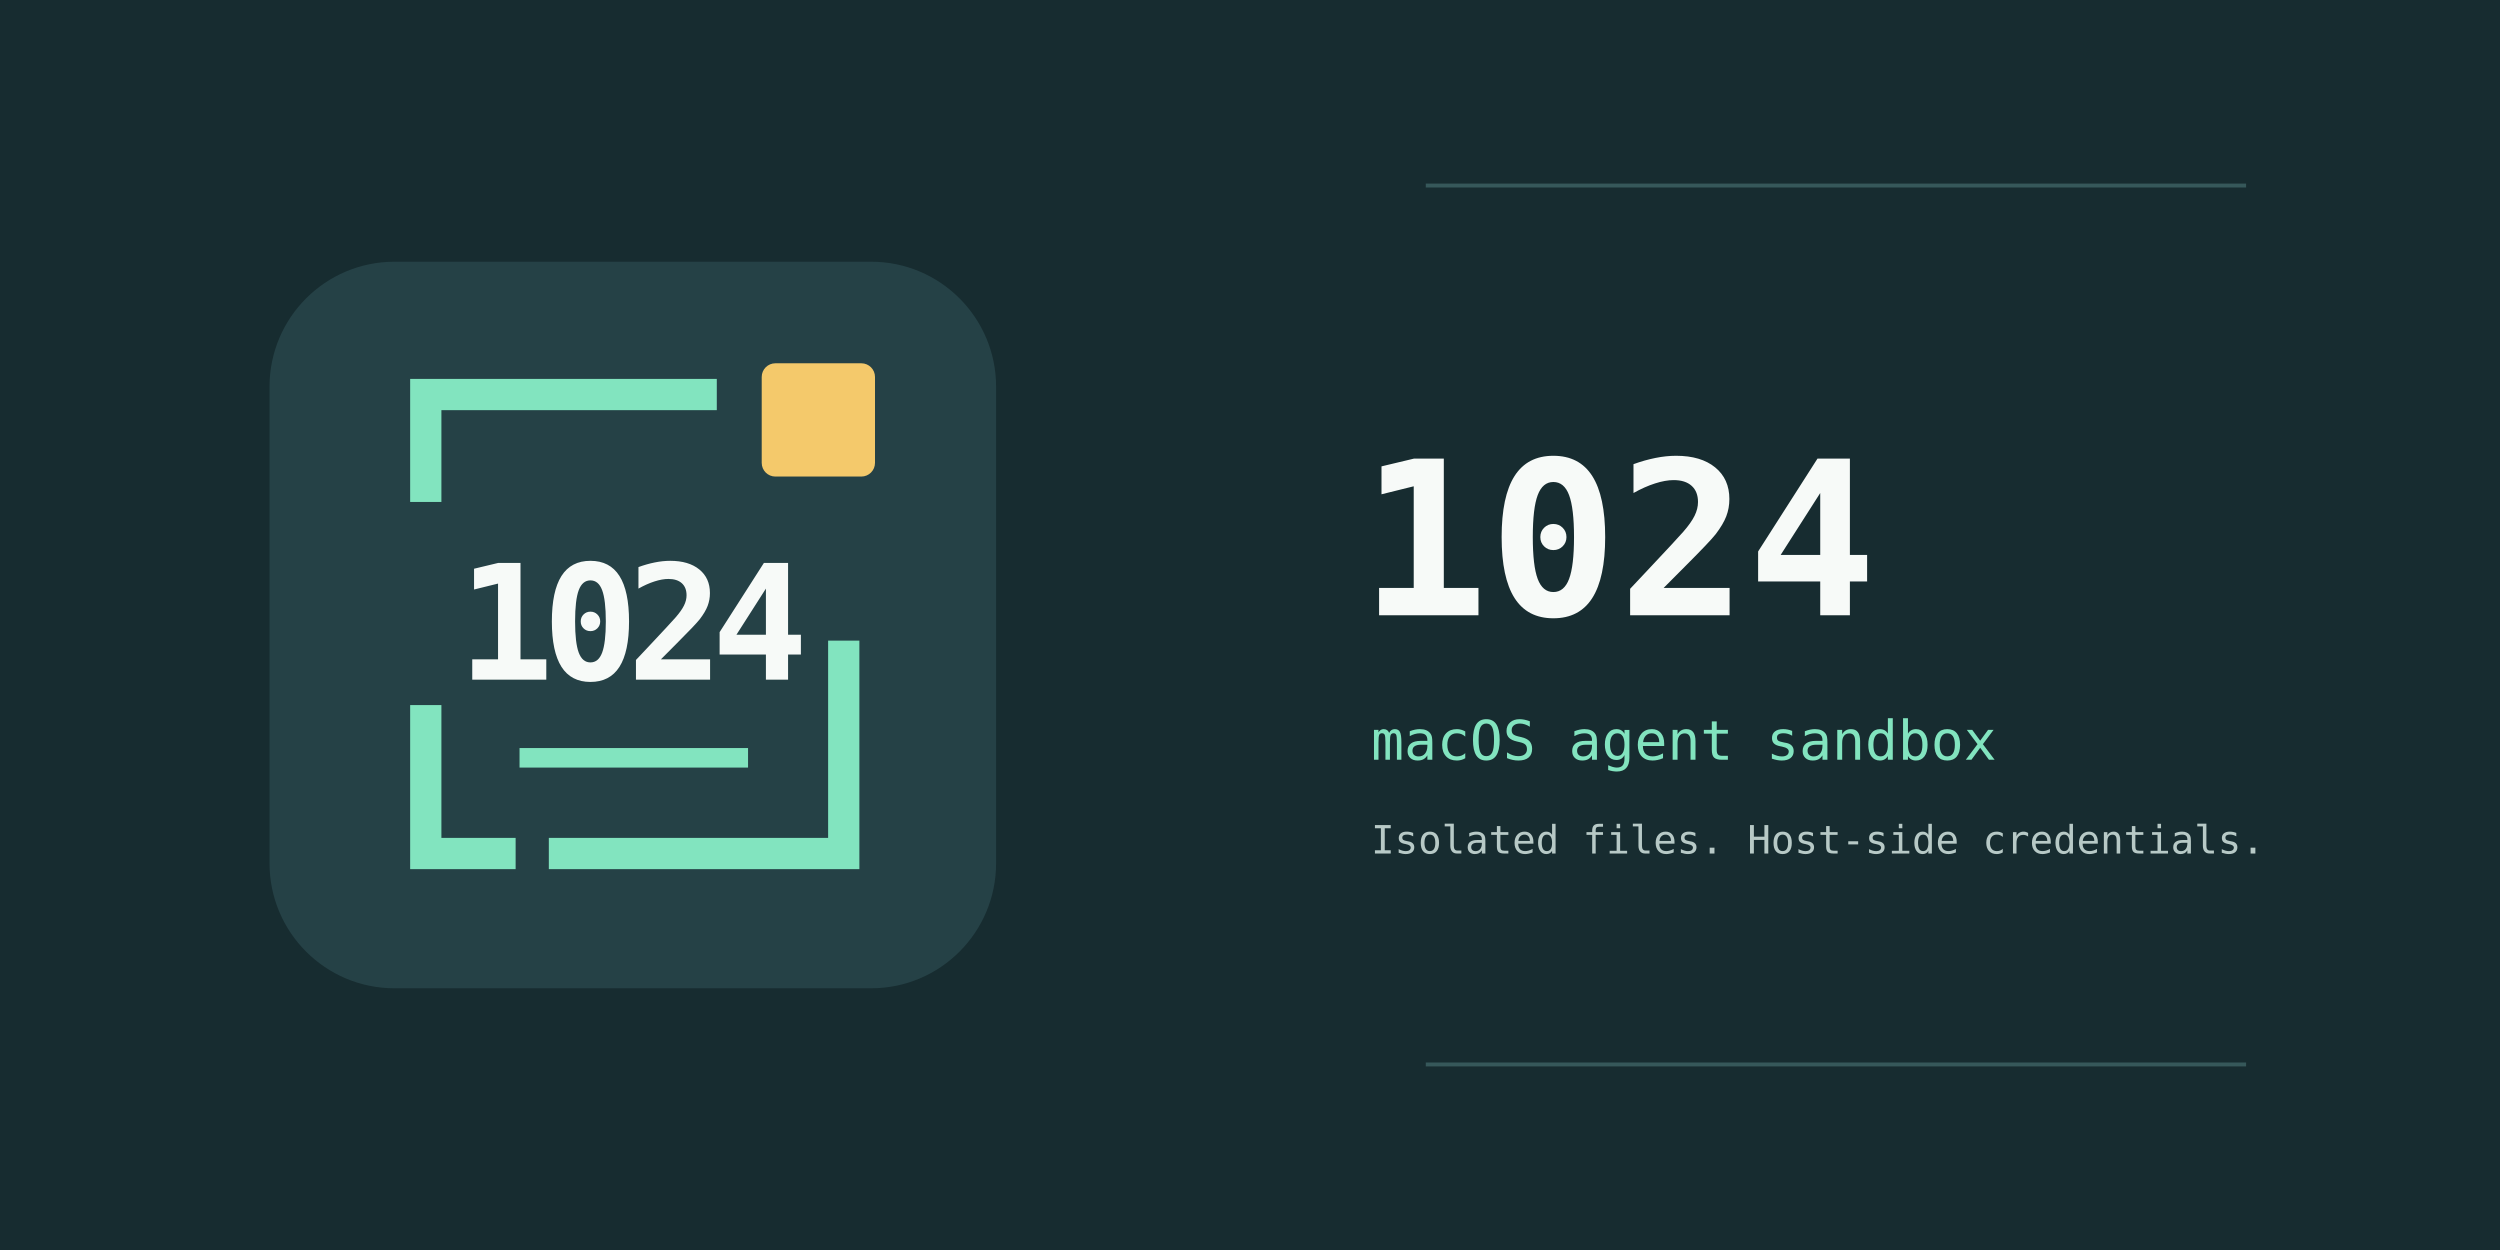
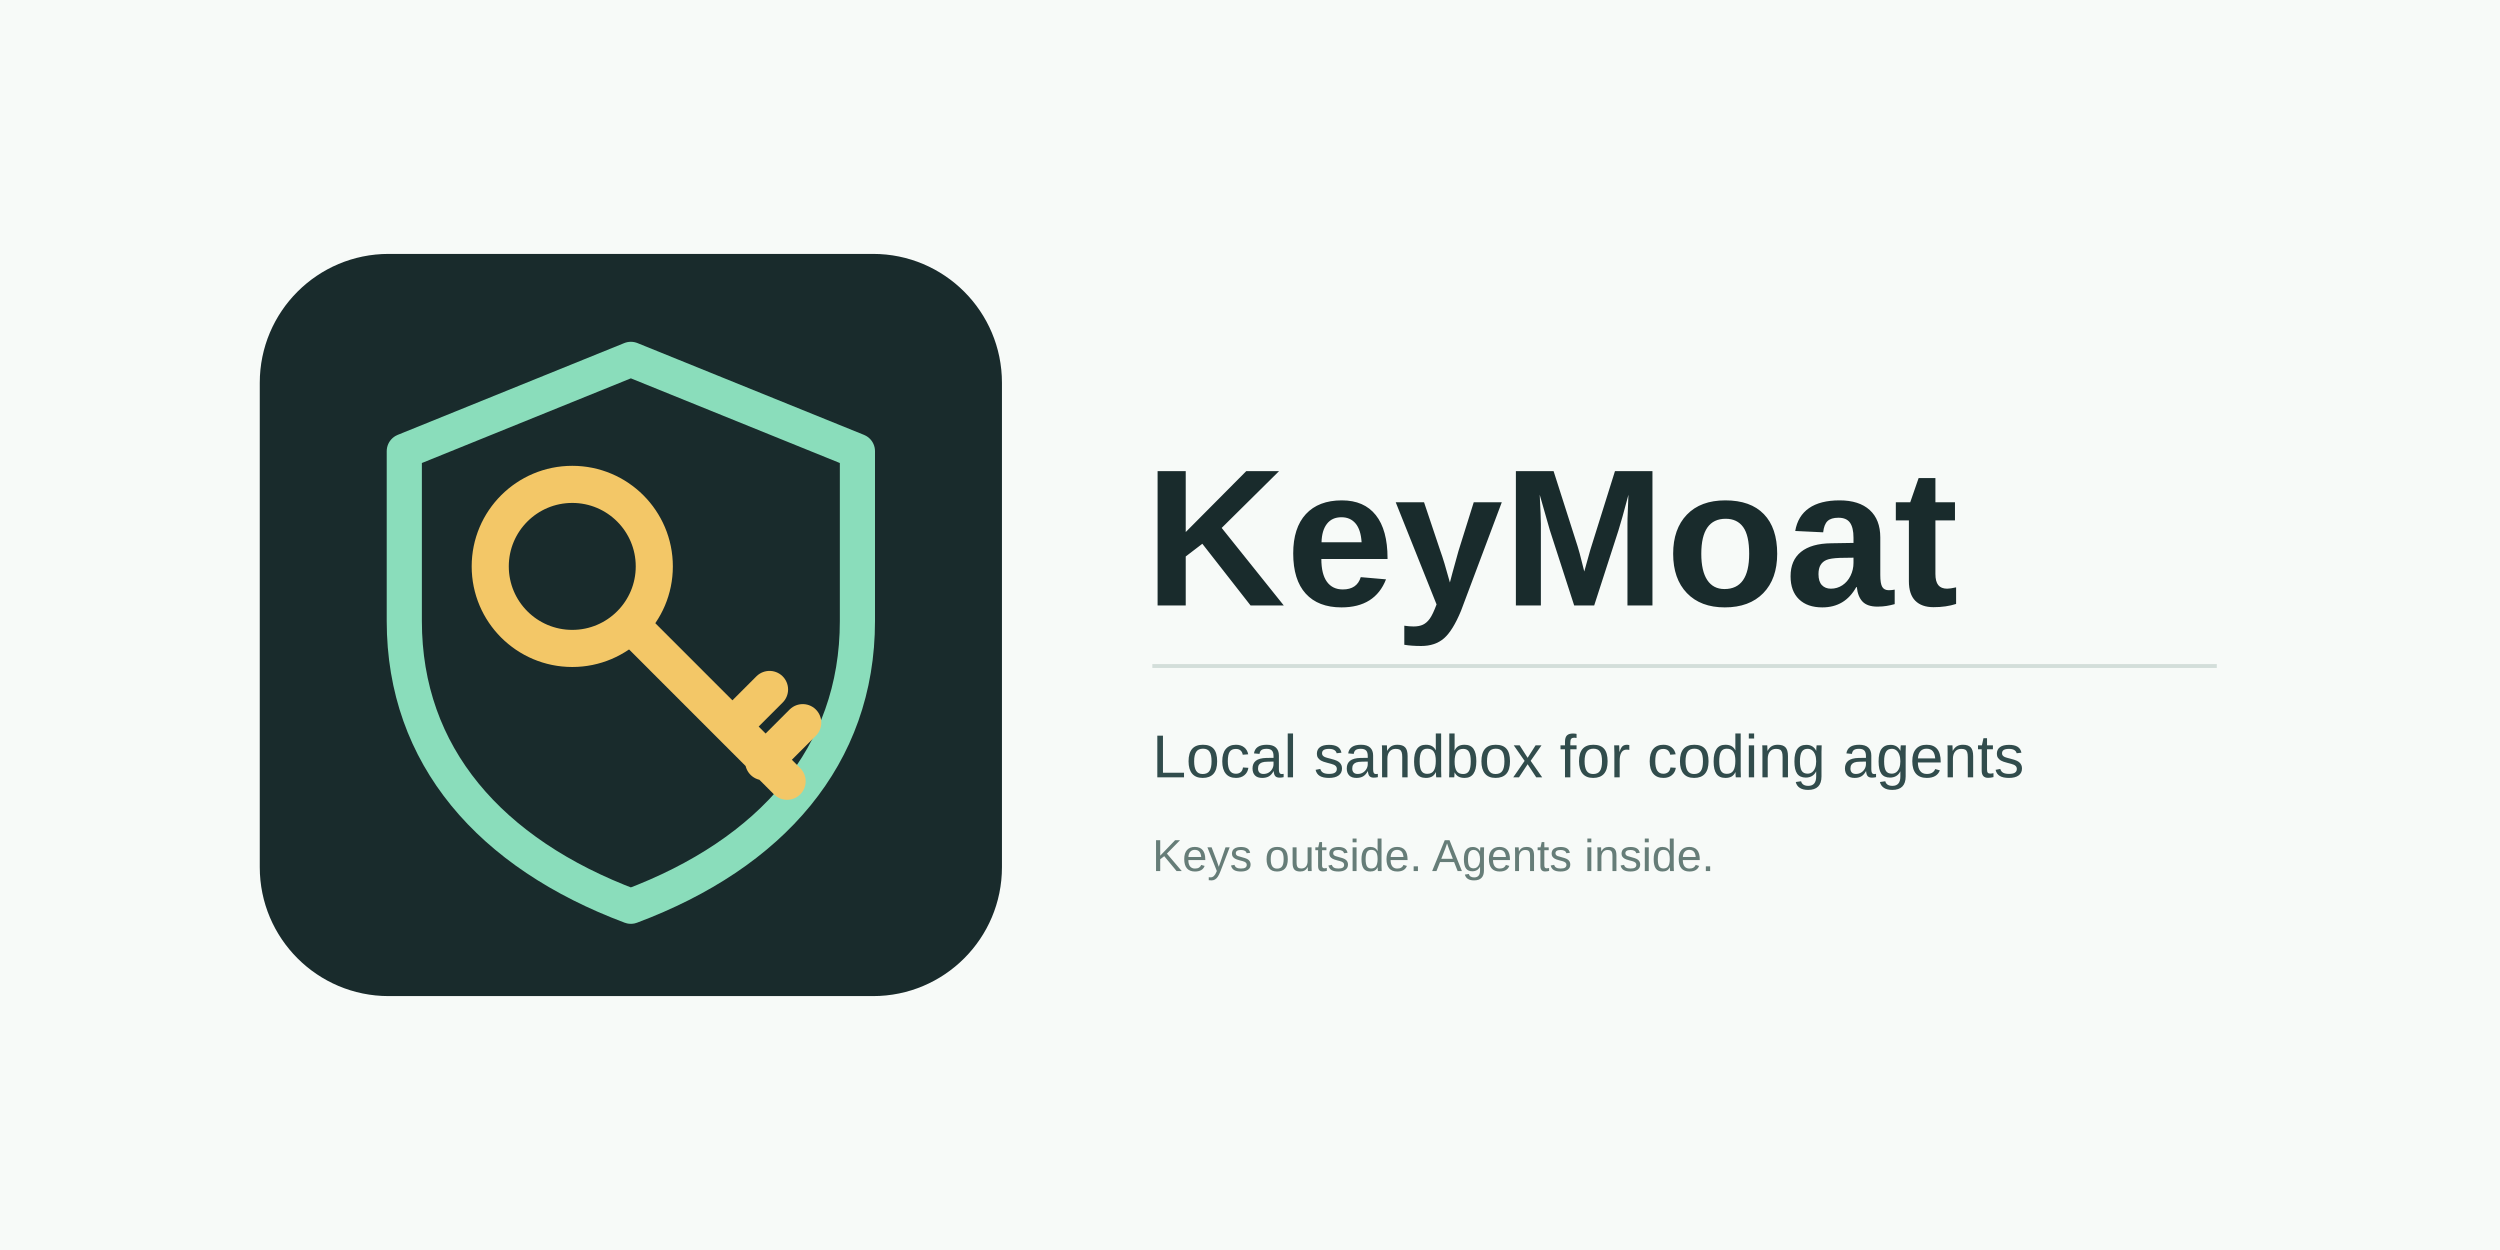
<svg xmlns="http://www.w3.org/2000/svg" viewBox="0 0 1280 640" role="img" aria-labelledby="title desc">
-   <rect width="1280" height="640" fill="#172C30" />
-   <path d="M730 95h420M730 545h420" stroke="#36585A" stroke-width="2" />
-   <rect x="138" y="134" width="372" height="372" rx="64" fill="#254146" />
-   <path d="M218 249v-47h141M432 336v101H289M218 369v68h38" fill="none" stroke="#82E4BF" stroke-width="16" stroke-linecap="square" />
-   <rect x="390" y="186" width="58" height="58" rx="7" fill="#F4C96B" />
-   <text x="324" y="348" fill="#F7FAF8" font-family="Menlo, Monaco, monospace" font-size="82" font-weight="700" letter-spacing="-6" text-anchor="middle">1024</text>
-   <path d="M266 388h117" stroke="#82E4BF" stroke-width="10" />
-   <text x="696" y="315" fill="#F7FAF8" font-family="Menlo, Monaco, monospace" font-size="110" font-weight="700">1024</text>
-   <text x="702" y="389" fill="#82E4BF" font-family="Menlo, Monaco, monospace" font-size="28">macOS agent sandbox</text>
-   <text x="702" y="437" fill="#B7C9C6" font-family="Menlo, Monaco, monospace" font-size="20">Isolated files. Host-side credentials.</text>
+   <rect width="1280" height="640" fill="#F7FAF8" />
+   <rect x="133" y="130" width="380" height="380" rx="66" fill="#192B2C" />
+   <path d="m323 184 116 47v87c0 69-44 119-116 146-72-27-116-77-116-146v-87Z" fill="none" stroke="#8ADDBB" stroke-width="18" stroke-linejoin="round" />
+   <circle cx="293" cy="290" r="42" fill="none" stroke="#F3C767" stroke-width="19" />
+   <path d="m323 320 80 80m-28-28 19-19m-3 37 20-20" fill="none" stroke="#F3C767" stroke-width="19" stroke-linecap="round" stroke-linejoin="round" />
+   <text x="586" y="310" fill="#192B2C" font-family="Arial, Helvetica, sans-serif" font-size="100" font-weight="700">KeyMoat</text>
+   <path d="M590 341h545" stroke="#D3DEDA" stroke-width="2" />
+   <text x="590" y="398" fill="#314C4C" font-family="Arial, Helvetica, sans-serif" font-size="31">Local sandbox for coding agents</text>
+   <text x="590" y="446" fill="#667D78" font-family="Arial, Helvetica, sans-serif" font-size="23">Keys outside. Agents inside.</text>
</svg>
